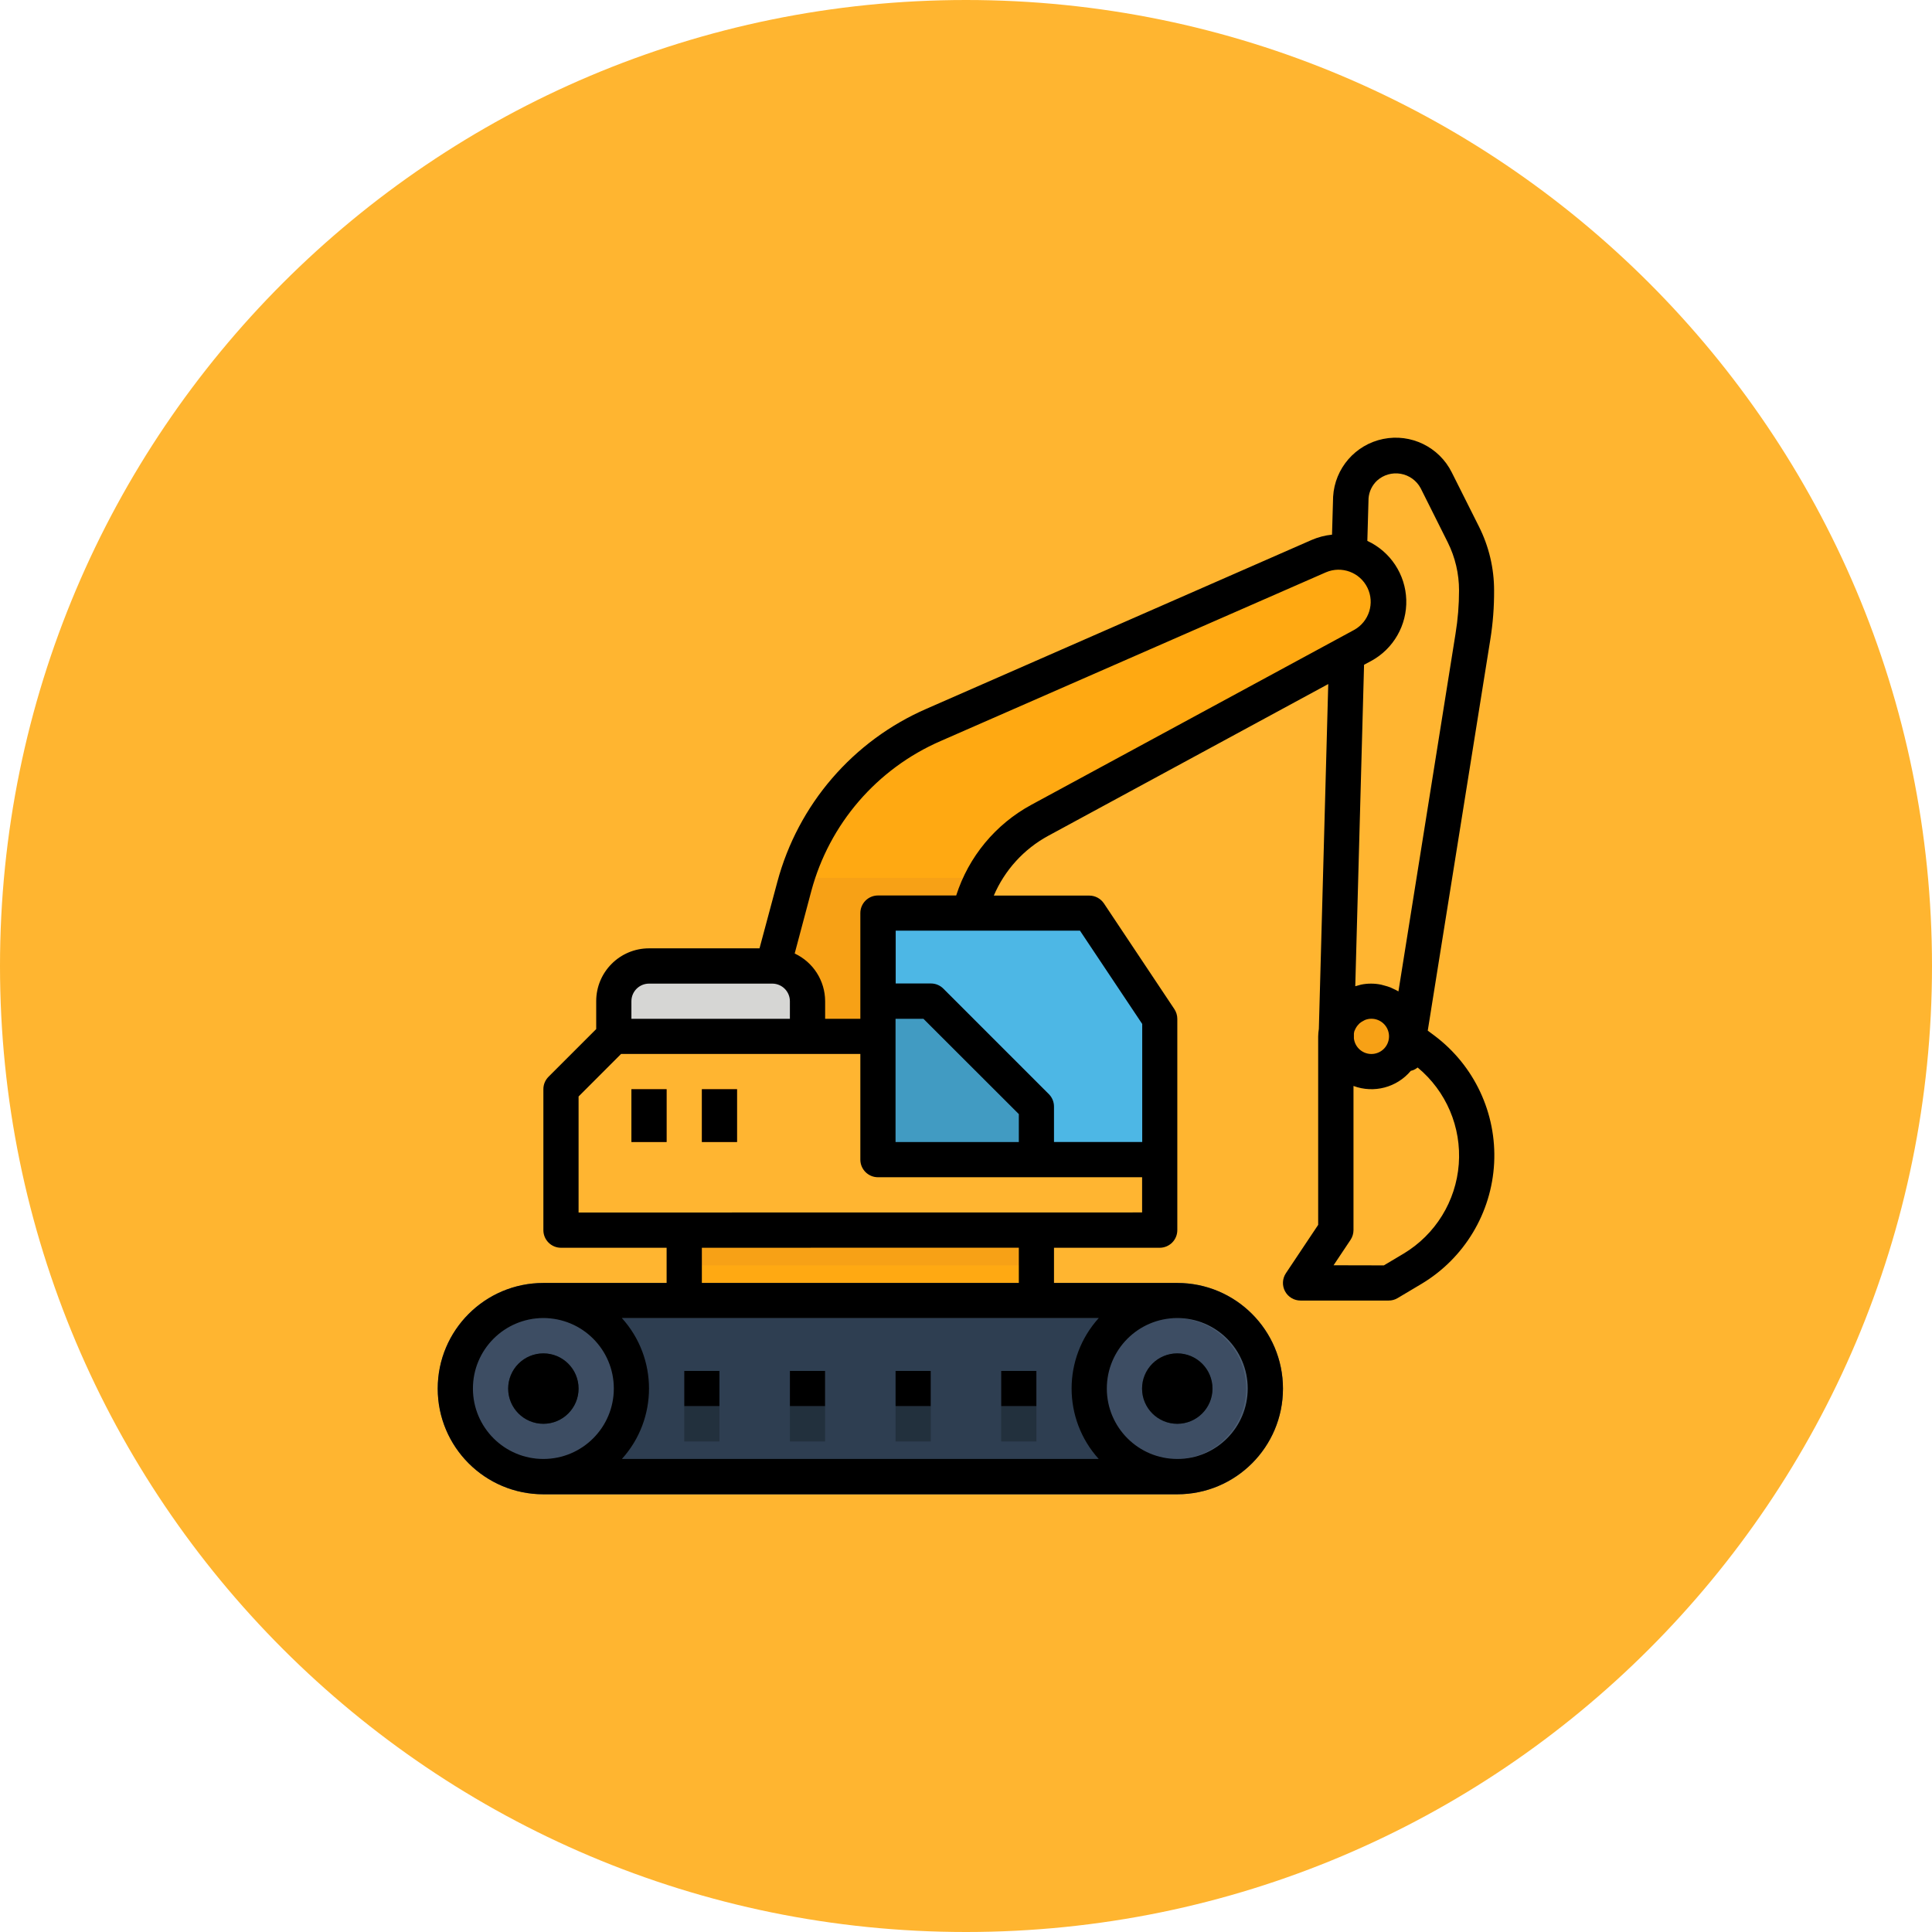
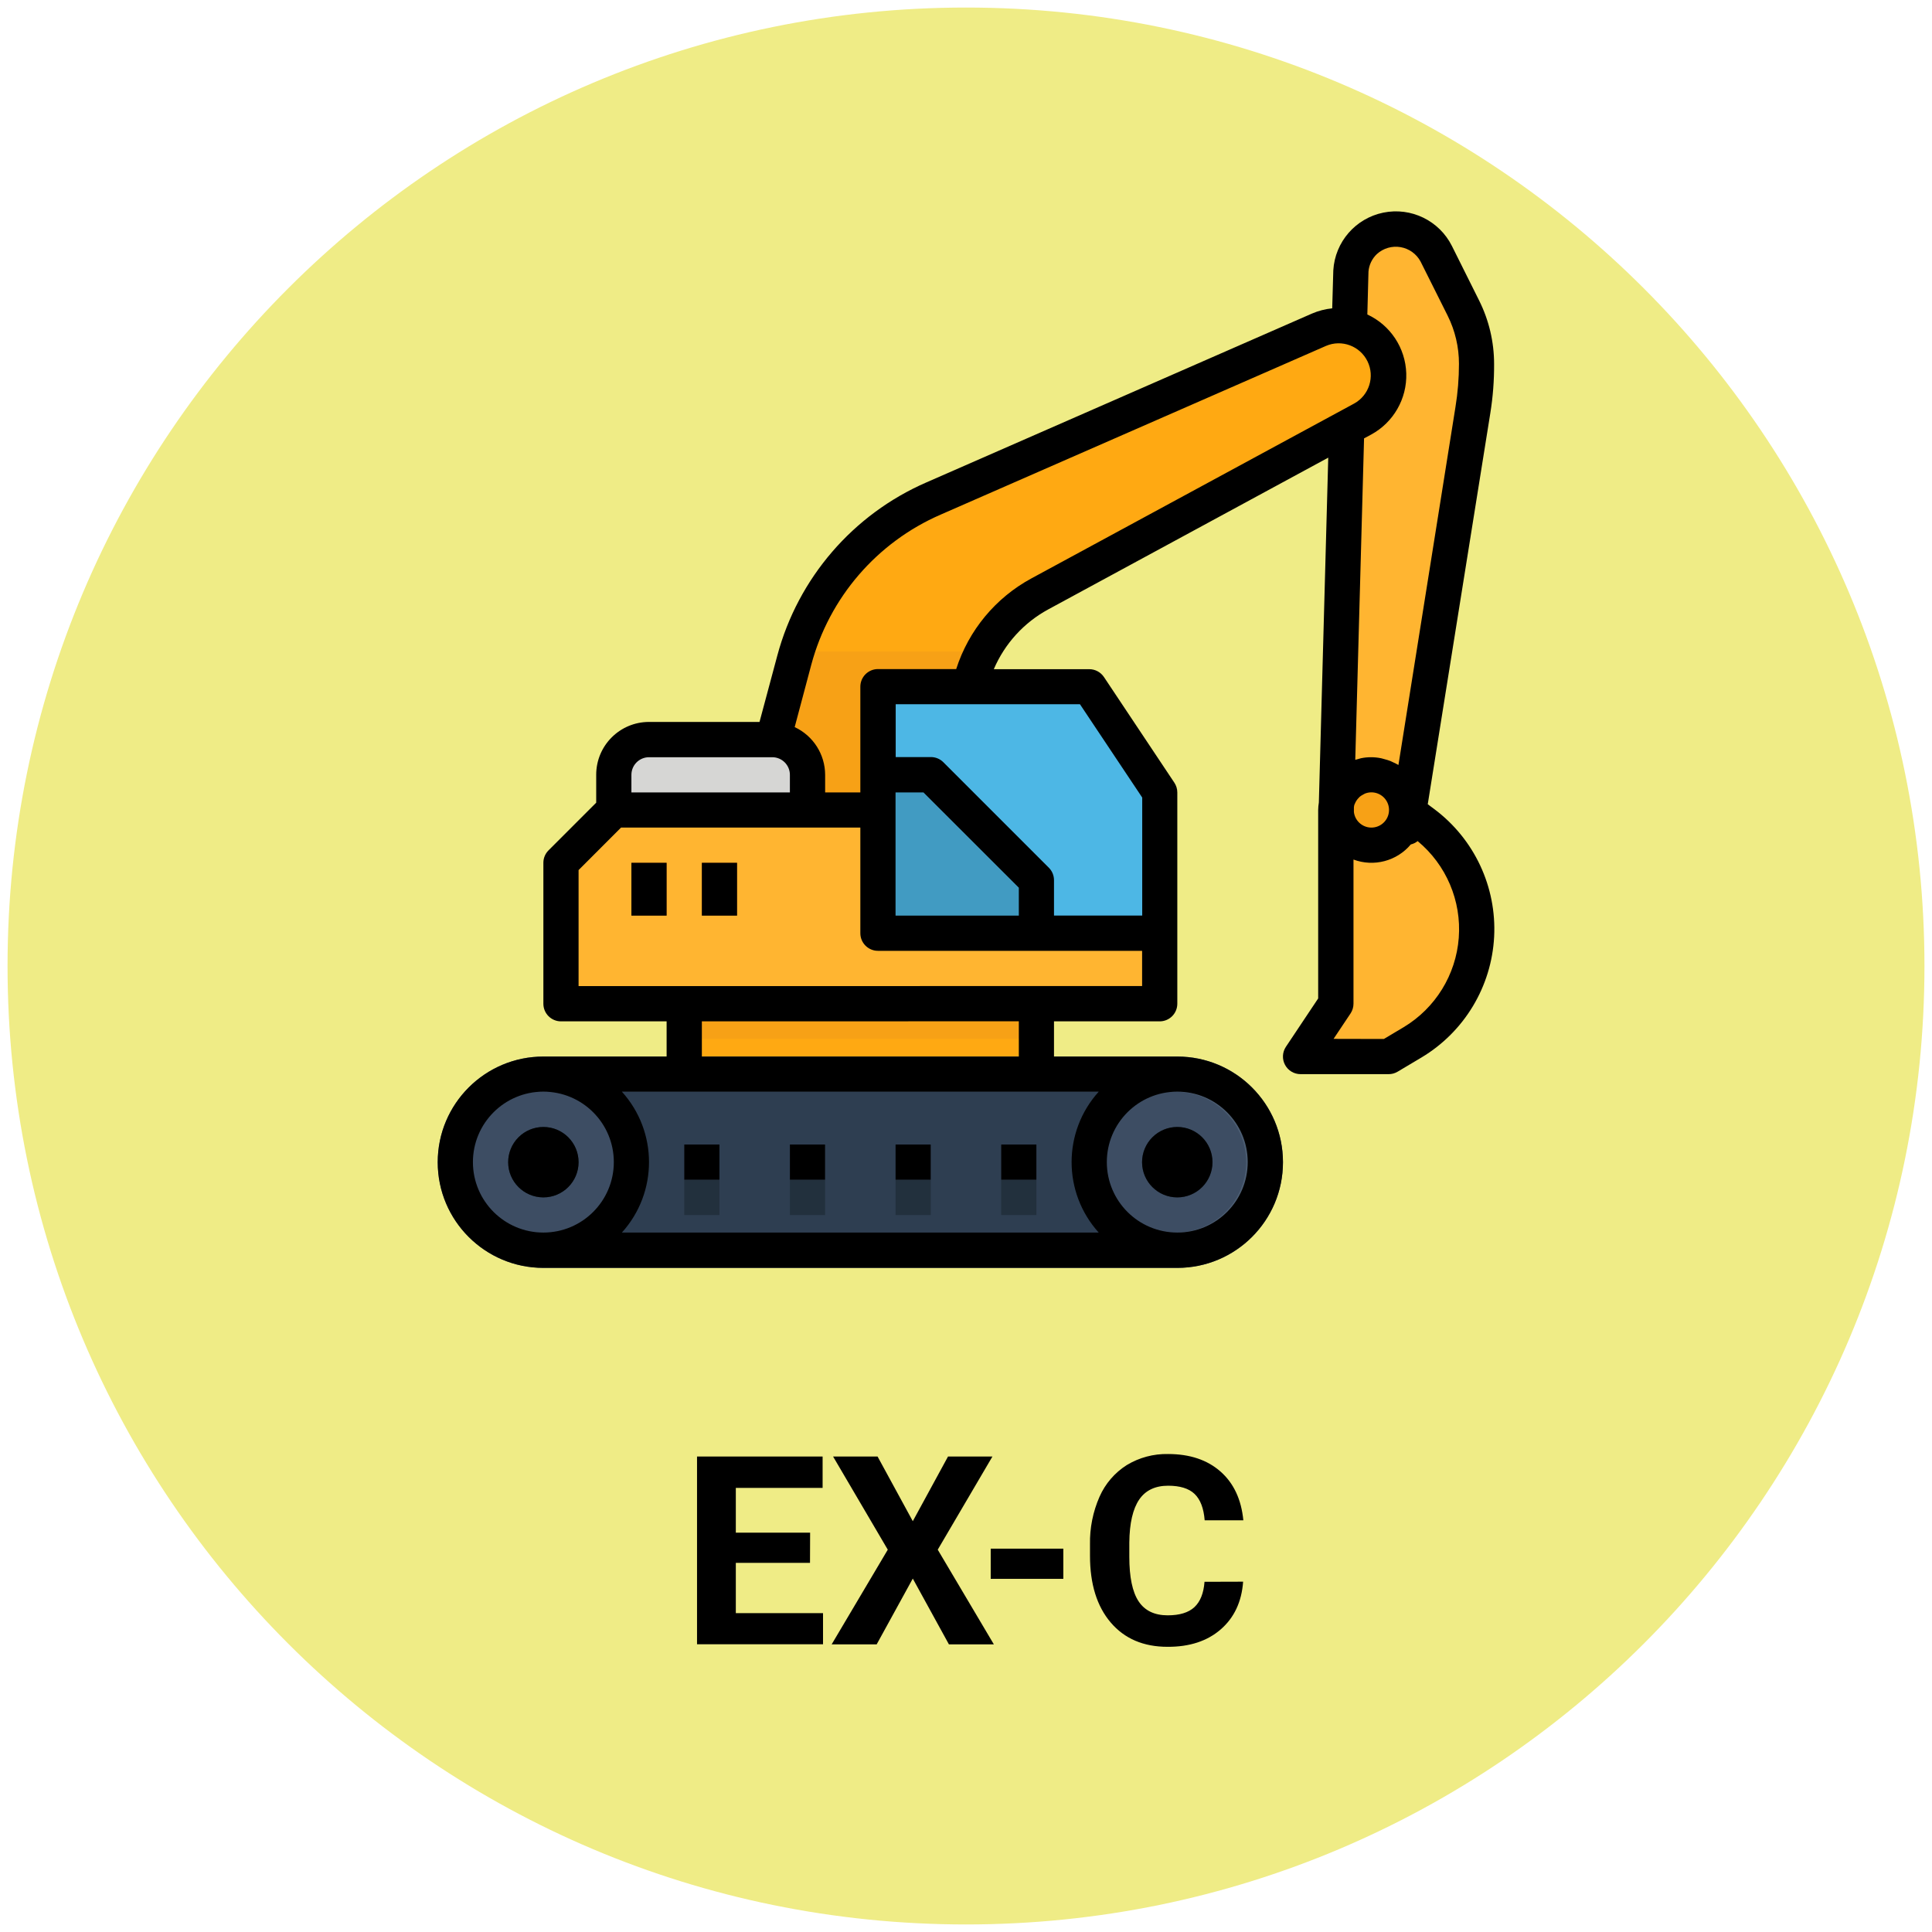
<svg xmlns="http://www.w3.org/2000/svg" viewBox="0 0 512 512">
-   <circle cx="256" cy="256" fill="#ffb530" r="256" />
-   <path d="m354 279.31h18.66l17.69-110.56a78.67 78.67 0 0 0 1-12.26 33.31 33.31 0 0 0 -3.51-14.83l-7.19-14.39a12 12 0 0 0 -22.65 4.64z" fill="#ffb531" />
-   <path d="m354 326v-51.35a9.33 9.33 0 0 1 18.66 0l4.67 3.49a35 35 0 0 1 -3 58l-6.33 3.86h-23.35z" fill="#ffb531" />
-   <path d="m354 274.65a9.33 9.33 0 1 0 9.33-9.33 9.33 9.33 0 0 0 -9.33 9.33z" fill="#f7a116" />
-   <path d="m247.4 192.08 102.12-44.68a13.17 13.17 0 0 1 11.56 23.65l-85.54 46.34a37.34 37.34 0 0 0 -19.54 32.83v75.78h-70l24.5-91a65.32 65.32 0 0 1 36.9-42.92z" fill="#ffa912" />
-   <path d="m211.26 232.65h49.21a37.18 37.18 0 0 0 -4.47 17.57v75.78h-70l24.5-91c.23-.84.5-1.58.76-2.35z" fill="#f7a116" />
-   <path d="m312 344.64h-168a23.34 23.34 0 0 0 0 46.67h168a23.34 23.34 0 0 0 0-46.67z" fill="#2e3e51" />
-   <path d="m288.66 368a23.33 23.33 0 1 0 23.34-23.36 23.33 23.33 0 0 0 -23.34 23.36z" fill="#3d4d63" />
-   <path d="m302.66 368a9.33 9.33 0 1 0 9.33-9.34 9.33 9.33 0 0 0 -9.33 9.34z" fill="#22303d" />
-   <path d="m120.67 368a23.33 23.33 0 1 0 23.33-23.36 23.33 23.33 0 0 0 -23.33 23.36z" fill="#3d4d63" />
-   <path d="m134.67 368a9.33 9.33 0 1 0 9.33-9.34 9.33 9.33 0 0 0 -9.33 9.34z" fill="#22303d" />
-   <g fill="#3d4d63">
-     <path d="m218.66 363.31h-9.33v9.33h9.33z" />
-     <path d="m246.66 363.31h-9.33v9.33h9.33z" />
-     <path d="m190.66 363.31h-9.33v9.33h9.33z" />
-     <path d="m274.66 363.31h-9.34v9.33h9.34z" />
+   <defs>
+     <style>.cls-1{fill:#efec86;}.cls-2{fill:#ffb531;}.cls-3{fill:#f7a116;}.cls-4{fill:#ffa912;}.cls-5{fill:#2e3e51;}.cls-6{fill:#3d4d63;}.cls-7{fill:#22303d;}.cls-8{fill:#e8770c;}.cls-9{fill:#4db7e5;}.cls-10{fill:#419bc2;}.cls-11{fill:#d6d6d4;}.cls-12{fill:#4c5d72;}</style>
+   </defs>
+   <g id="Equipments">
+     <g id="base">
+       <circle class="cls-1" cx="256" cy="256" r="254" />
+     </g>
+     <g id="icon-excavator_crawler_" data-name="icon-excavator(crawler)">
+       <path class="cls-2" d="M354,219.31h18.66l17.69-110.56a78.67,78.67,0,0,0,1-12.26,33.31,33.31,0,0,0-3.51-14.83l-7.19-14.39A12,12,0,0,0,358,71.91Z" />
+       <path class="cls-2" d="M354,266V214.65a9.33,9.33,0,0,1,18.66,0l4.67,3.49a35,35,0,0,1-3,58L368,280H344.65Z" />
+       <path class="cls-3" d="M354,214.65a9.33,9.33,0,1,0,9.33-9.33A9.33,9.33,0,0,0,354,214.65Z" />
+       <path class="cls-4" d="M247.4,132.08,349.52,87.4a13.17,13.17,0,0,1,11.56,23.65l-85.54,46.34A37.34,37.34,0,0,0,256,190.22V266H186l24.5-91A65.32,65.32,0,0,1,247.4,132.08Z" />
+       <path class="cls-3" d="M211.26,172.65h49.21A37.18,37.18,0,0,0,256,190.22V266H186l24.5-91C210.73,174.16,211,173.42,211.26,172.65Z" />
+       <path class="cls-5" d="M312,284.64H144a23.34,23.34,0,0,0,0,46.67H312a23.34,23.34,0,0,0,0-46.67Z" />
+       <path class="cls-6" d="M288.66,308A23.33,23.33,0,1,0,312,284.64,23.33,23.33,0,0,0,288.66,308Z" />
+       <path class="cls-7" d="M302.66,308a9.33,9.33,0,1,0,9.33-9.34A9.33,9.33,0,0,0,302.66,308Z" />
+       <path class="cls-6" d="M120.67,308A23.33,23.33,0,1,0,144,284.64,23.33,23.33,0,0,0,120.67,308Z" />
+       <path class="cls-7" d="M134.67,308a9.33,9.33,0,1,0,9.33-9.34A9.33,9.33,0,0,0,134.67,308Z" />
+       <path class="cls-6" d="M218.66,303.31h-9.33v9.33h9.33Z" />
+       <path class="cls-6" d="M246.66,303.31h-9.33v9.33h9.33Z" />
+       <path class="cls-6" d="M190.66,303.31h-9.33v9.33h9.33Z" />
+       <path class="cls-6" d="M274.66,303.31h-9.34v9.33h9.34Z" />
+       <path class="cls-7" d="M218.66,312.64h-9.33V322h9.33Z" />
+       <path class="cls-7" d="M246.66,312.64h-9.33V322h9.33Z" />
+       <path class="cls-7" d="M190.66,312.64h-9.33V322h9.33Z" />
+       <path class="cls-7" d="M274.66,312.64h-9.34V322h9.34Z" />
+       <path class="cls-4" d="M274.66,266H181.33v18.66h93.33Z" />
+       <path class="cls-2" d="M162.66,214.65H307.32V266H148.66V228.65Z" />
+       <path class="cls-8" d="M176.66,228.65h-9.33v14h9.33Z" />
+       <path class="cls-8" d="M195.33,228.65H186v14h9.33Z" />
+       <path class="cls-9" d="M232.66,247.31h74.66V210l-18.66-28h-56Z" />
+       <path class="cls-10" d="M274.66,247.31v-14l-28-28h-14v42Z" />
+       <path class="cls-11" d="M172,196h32.66a9.33,9.33,0,0,1,9.33,9.34v9.33H162.66v-9.33A9.34,9.34,0,0,1,172,196Z" />
+       <path class="cls-12" d="M116,308a28,28,0,0,1,28-28H312a28,28,0,1,1,0,56H144A28,28,0,0,1,116,308Zm28-18.67a18.67,18.67,0,1,0,0,37.33H312a18.67,18.67,0,0,0,0-37.33Z" />
+       <path class="cls-3" d="M274.66,266H181.33v9.33h93.33Z" />
+       <path d="M302.66,308a9.33,9.33,0,1,0,9.33-9.34A9.33,9.33,0,0,0,302.66,308Z" />
+       <path d="M116,308a28,28,0,0,0,28,28H312a28,28,0,1,0,0-56H279.32v-9.33h28A4.67,4.67,0,0,0,312,266V210a4.7,4.7,0,0,0-.79-2.59l-18.66-28a4.68,4.68,0,0,0-3.88-2.07h-25.3a32.61,32.61,0,0,1,14.4-15.83L352,121.28l-2.49,91.39a13.13,13.13,0,0,0-.18,2v49.93l-8.55,12.81a4.66,4.66,0,0,0,3.88,7.25H368a4.56,4.56,0,0,0,2.38-.65l6.35-3.78a39.68,39.68,0,0,0,3.4-65.79l-1.76-1.31,16.58-103.65a79.3,79.3,0,0,0,1-13,37.67,37.67,0,0,0-4-16.91L384.78,65.2a16.61,16.61,0,0,0-31.44,6.44l-.29,10.07a18.24,18.24,0,0,0-5.39,1.4L245.53,127.83A69.69,69.69,0,0,0,206,173.72l-4.72,17.6H172a14,14,0,0,0-14,14v7.4l-12.63,12.63a4.64,4.64,0,0,0-1.37,3.3V266a4.67,4.67,0,0,0,4.66,4.67h28V280H144A28,28,0,0,0,116,308Zm93.33-98h-42v-4.66a4.67,4.67,0,0,1,4.67-4.67h32.66a4.67,4.67,0,0,1,4.67,4.67Zm161.27-7.27c-.38-.23-.78-.41-1.17-.6s-.62-.31-.93-.44a13.87,13.87,0,0,0-1.66-.52c-.28-.07-.55-.17-.85-.23a13.29,13.29,0,0,0-2.67-.27,13,13,0,0,0-2.64.27,10,10,0,0,0-1,.28,4.42,4.42,0,0,0-.52.14l2.33-85.19,1.87-1a17.82,17.82,0,0,0-1-31.83L362.66,72a7.21,7.21,0,0,1,2.26-4.7,7.45,7.45,0,0,1,11.54,2l7.18,14.35a28.53,28.53,0,0,1,3,12.76,71.08,71.08,0,0,1-.93,11.47ZM359,213.12a4.79,4.79,0,0,1,.81-1.4,5.08,5.08,0,0,1,.5-.54,4.52,4.52,0,0,1,.82-.55,3.91,3.91,0,0,1,.57-.31,4.48,4.48,0,0,1,1.66-.34,4.67,4.67,0,1,1-4.56,5.23l0-1.3a4.22,4.22,0,0,1,.16-.77Zm-5.59,62.19,4.5-6.74a4.69,4.69,0,0,0,.78-2.59V227.79a13.61,13.61,0,0,0,15.18-4,4.56,4.56,0,0,0,1.82-.89,30.3,30.3,0,0,1-3.73,49.33l-5.22,3.11Zm-100-98H232.66A4.67,4.67,0,0,0,228,182v28h-9.33v-4.66a14,14,0,0,0-8.07-12.65L215,176.15a60.42,60.42,0,0,1,34.28-39.77L351.4,91.67a8.51,8.51,0,0,1,7.47,15.27l-85.55,46.35A41.87,41.87,0,0,0,253.4,177.32Zm49.26,65.33H279.32v-9.34A4.67,4.67,0,0,0,278,230l-28-28a4.65,4.65,0,0,0-3.3-1.37h-9.33v-14h48.83l16.5,24.73v31.27ZM244.73,210,270,235.25v7.4H237.33V210Zm-91.4,51.33V230.58l11.26-11.27H228v28a4.67,4.67,0,0,0,4.67,4.67h70v9.33ZM270,270.65V280H186v-9.33ZM293.32,308A18.67,18.67,0,1,1,312,326.64,18.67,18.67,0,0,1,293.32,308ZM164.81,289.31H291.17a27.84,27.84,0,0,0,0,37.33H164.81A27.84,27.84,0,0,0,164.81,289.31ZM125.33,308A18.67,18.67,0,1,1,144,326.64,18.67,18.67,0,0,1,125.33,308Z" />
+       <path d="M134.67,308a9.33,9.33,0,1,0,9.33-9.34A9.33,9.33,0,0,0,134.67,308Z" />
+       <path d="M218.66,303.31h-9.33v9.33h9.33Z" />
+       <path d="M246.66,303.31h-9.33v9.33h9.33Z" />
+       <path d="M190.66,303.31h-9.33v9.33h9.33Z" />
+       <path d="M274.66,303.31h-9.34v9.33h9.34Z" />
+       <path d="M176.66,228.65h-9.33v14h9.33Z" />
+       <path d="M195.33,228.65H186v14h9.33Z" />
+     </g>
+     <path d="M214.66,414.17H195V427.5h23.11v8.24H184.72V386H218v8.31H195v11.86h19.69Z" />
+     <path d="M241.9,403.13,251.23,386H263l-14.49,24.68,14.87,25.09H251.47l-9.57-17.43-9.57,17.43H220.4l14.87-25.09L220.78,386h11.79Z" />
+     <path d="M281.79,418.41H262.55v-8h19.24Z" />
+     <path d="M329.44,419.16q-.58,8-5.94,12.65t-14.09,4.61q-9.57,0-15.06-6.44t-5.49-17.69v-3a30,30,0,0,1,2.53-12.65,19,19,0,0,1,7.23-8.39,20.33,20.33,0,0,1,10.92-2.92q8.61,0,13.88,4.62t6.08,12.95H319.25c-.25-3.21-1.15-5.54-2.68-7s-3.88-2.17-7-2.17c-3.42,0-6,1.22-7.67,3.67s-2.57,6.25-2.62,11.4v3.76q0,8.07,2.45,11.79t7.71,3.73c3.16,0,5.53-.72,7.09-2.17s2.45-3.69,2.68-6.72Z" />
  </g>
-   <path d="m218.66 372.64h-9.33v9.36h9.33z" fill="#22303d" />
-   <path d="m246.66 372.64h-9.33v9.36h9.33z" fill="#22303d" />
-   <path d="m190.66 372.64h-9.33v9.36h9.33z" fill="#22303d" />
-   <path d="m274.66 372.64h-9.34v9.36h9.34z" fill="#22303d" />
-   <path d="m274.66 326h-93.33v18.66h93.33z" fill="#ffa912" />
-   <path d="m162.66 274.65h144.66v51.35h-158.66v-37.35z" fill="#ffb531" />
-   <path d="m176.66 288.65h-9.33v14h9.33z" fill="#e8770c" />
-   <path d="m195.33 288.65h-9.33v14h9.33z" fill="#e8770c" />
-   <path d="m232.66 307.31h74.66v-37.31l-18.66-28h-56z" fill="#4db7e5" />
-   <path d="m274.66 307.31v-14l-28-28h-14v42z" fill="#419bc2" />
-   <path d="m172 256h32.66a9.33 9.33 0 0 1 9.33 9.34v9.33h-51.33v-9.33a9.34 9.34 0 0 1 9.34-9.34z" fill="#d6d6d4" />
-   <path d="m116 368a28 28 0 0 1 28-28h168a28 28 0 1 1 0 56h-168a28 28 0 0 1 -28-28zm28-18.67a18.67 18.67 0 1 0 0 37.33h168a18.67 18.67 0 0 0 0-37.33z" fill="#4c5d72" />
-   <path d="m274.66 326h-93.33v9.33h93.33z" fill="#f7a116" />
-   <path d="m302.66 368a9.33 9.33 0 1 0 9.33-9.34 9.33 9.33 0 0 0 -9.33 9.34z" />
-   <path d="m116 368a28 28 0 0 0 28 28h168a28 28 0 1 0 0-56h-32.68v-9.33h28a4.67 4.67 0 0 0 4.68-4.67v-56a4.7 4.7 0 0 0 -.79-2.59l-18.66-28a4.68 4.68 0 0 0 -3.88-2.07h-25.3a32.61 32.61 0 0 1 14.4-15.83l74.23-40.23-2.49 91.39a13.13 13.13 0 0 0 -.18 2v49.93l-8.55 12.81a4.66 4.66 0 0 0 3.88 7.25h23.34a4.56 4.56 0 0 0 2.38-.65l6.35-3.78a39.68 39.68 0 0 0 3.4-65.79l-1.76-1.31 16.58-103.65a79.3 79.3 0 0 0 1-13 37.67 37.67 0 0 0 -4-16.91l-7.22-14.39a16.61 16.61 0 0 0 -31.44 6.44l-.29 10.07a18.24 18.24 0 0 0 -5.39 1.4l-102.08 44.74a69.69 69.69 0 0 0 -39.53 45.89l-4.72 17.6h-29.28a14 14 0 0 0 -14 14v7.4l-12.63 12.63a4.64 4.64 0 0 0 -1.37 3.3v37.35a4.67 4.67 0 0 0 4.66 4.67h28v9.33h-32.66a28 28 0 0 0 -28 28zm93.33-98h-42v-4.66a4.67 4.67 0 0 1 4.67-4.67h32.66a4.67 4.67 0 0 1 4.67 4.67zm161.27-7.27c-.38-.23-.78-.41-1.17-.6s-.62-.31-.93-.44a13.87 13.87 0 0 0 -1.66-.52c-.28-.07-.55-.17-.85-.23a13.29 13.29 0 0 0 -2.67-.27 13 13 0 0 0 -2.64.27 10 10 0 0 0 -1 .28 4.42 4.42 0 0 0 -.52.14l2.33-85.19 1.87-1a17.82 17.82 0 0 0 -1-31.83l.32-11.28a7.21 7.21 0 0 1 2.26-4.7 7.45 7.45 0 0 1 11.54 2l7.18 14.35a28.53 28.53 0 0 1 3 12.76 71.08 71.08 0 0 1 -.93 11.47zm-11.6 10.39a4.79 4.79 0 0 1 .81-1.4 5.08 5.08 0 0 1 .5-.54 4.52 4.52 0 0 1 .82-.55 3.91 3.91 0 0 1 .57-.31 4.48 4.48 0 0 1 1.66-.34 4.67 4.67 0 1 1 -4.56 5.23v-1.3a4.22 4.22 0 0 1 .16-.77zm-5.59 62.19 4.5-6.74a4.69 4.69 0 0 0 .78-2.59v-38.19a13.61 13.61 0 0 0 15.18-4 4.56 4.56 0 0 0 1.82-.89 30.3 30.3 0 0 1 -3.73 49.33l-5.22 3.11zm-100-98h-20.75a4.67 4.67 0 0 0 -4.66 4.69v28h-9.33v-4.66a14 14 0 0 0 -8.07-12.65l4.4-16.54a60.42 60.42 0 0 1 34.28-39.77l102.1-44.71a8.51 8.51 0 0 1 7.47 15.27l-85.55 46.35a41.87 41.87 0 0 0 -19.9 24.03zm49.26 65.33h-23.35v-9.34a4.67 4.67 0 0 0 -1.32-3.3l-28-28a4.65 4.65 0 0 0 -3.3-1.37h-9.33v-14h48.83l16.5 24.73v31.27zm-57.94-32.64 25.27 25.25v7.4h-32.67v-32.65zm-91.4 51.33v-30.75l11.26-11.27h63.41v28a4.67 4.67 0 0 0 4.67 4.67h70v9.33zm116.67 9.32v9.35h-84v-9.33zm23.32 37.35a18.67 18.67 0 1 1 18.68 18.64 18.67 18.67 0 0 1 -18.68-18.64zm-128.51-18.69h126.36a27.84 27.84 0 0 0 0 37.33h-126.36a27.84 27.84 0 0 0 0-37.33zm-39.48 18.69a18.67 18.67 0 1 1 18.67 18.64 18.67 18.67 0 0 1 -18.67-18.64z" />
-   <path d="m134.67 368a9.33 9.33 0 1 0 9.33-9.34 9.33 9.33 0 0 0 -9.33 9.34z" />
-   <path d="m218.66 363.31h-9.33v9.33h9.33z" />
-   <path d="m246.66 363.31h-9.33v9.33h9.33z" />
-   <path d="m190.66 363.31h-9.33v9.33h9.33z" />
-   <path d="m274.66 363.31h-9.34v9.33h9.34z" />
-   <path d="m176.66 288.65h-9.33v14h9.33z" />
-   <path d="m195.33 288.65h-9.33v14h9.33z" />
</svg>
